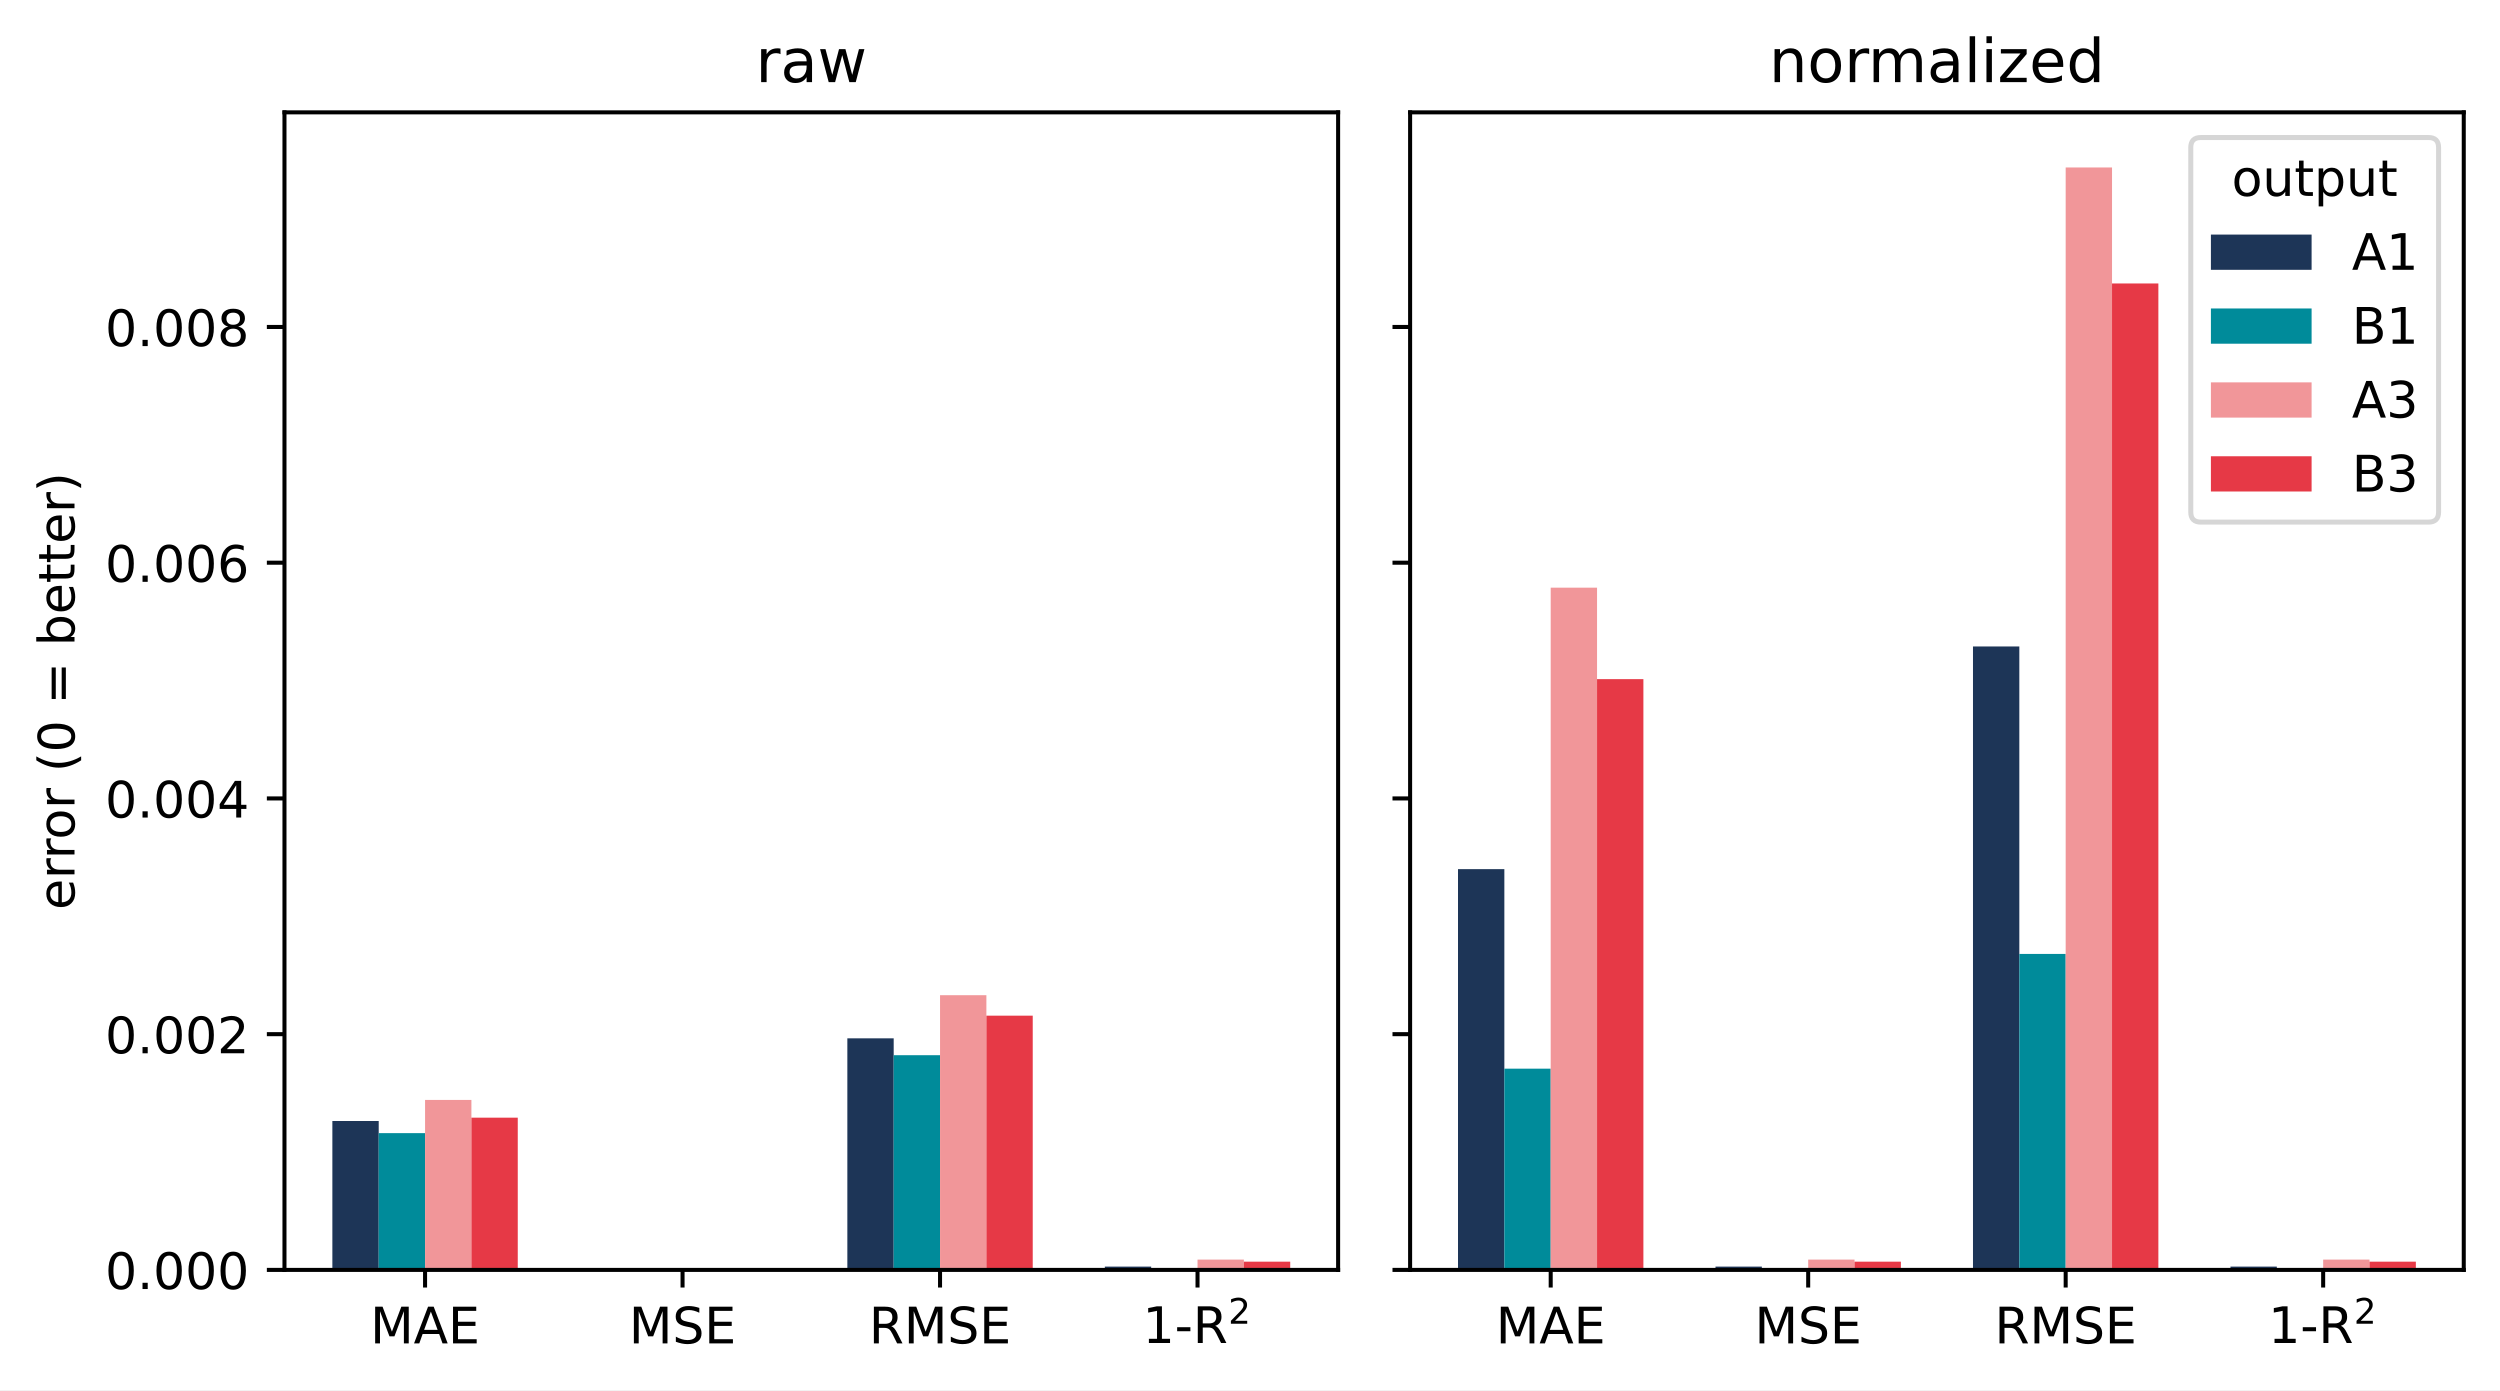
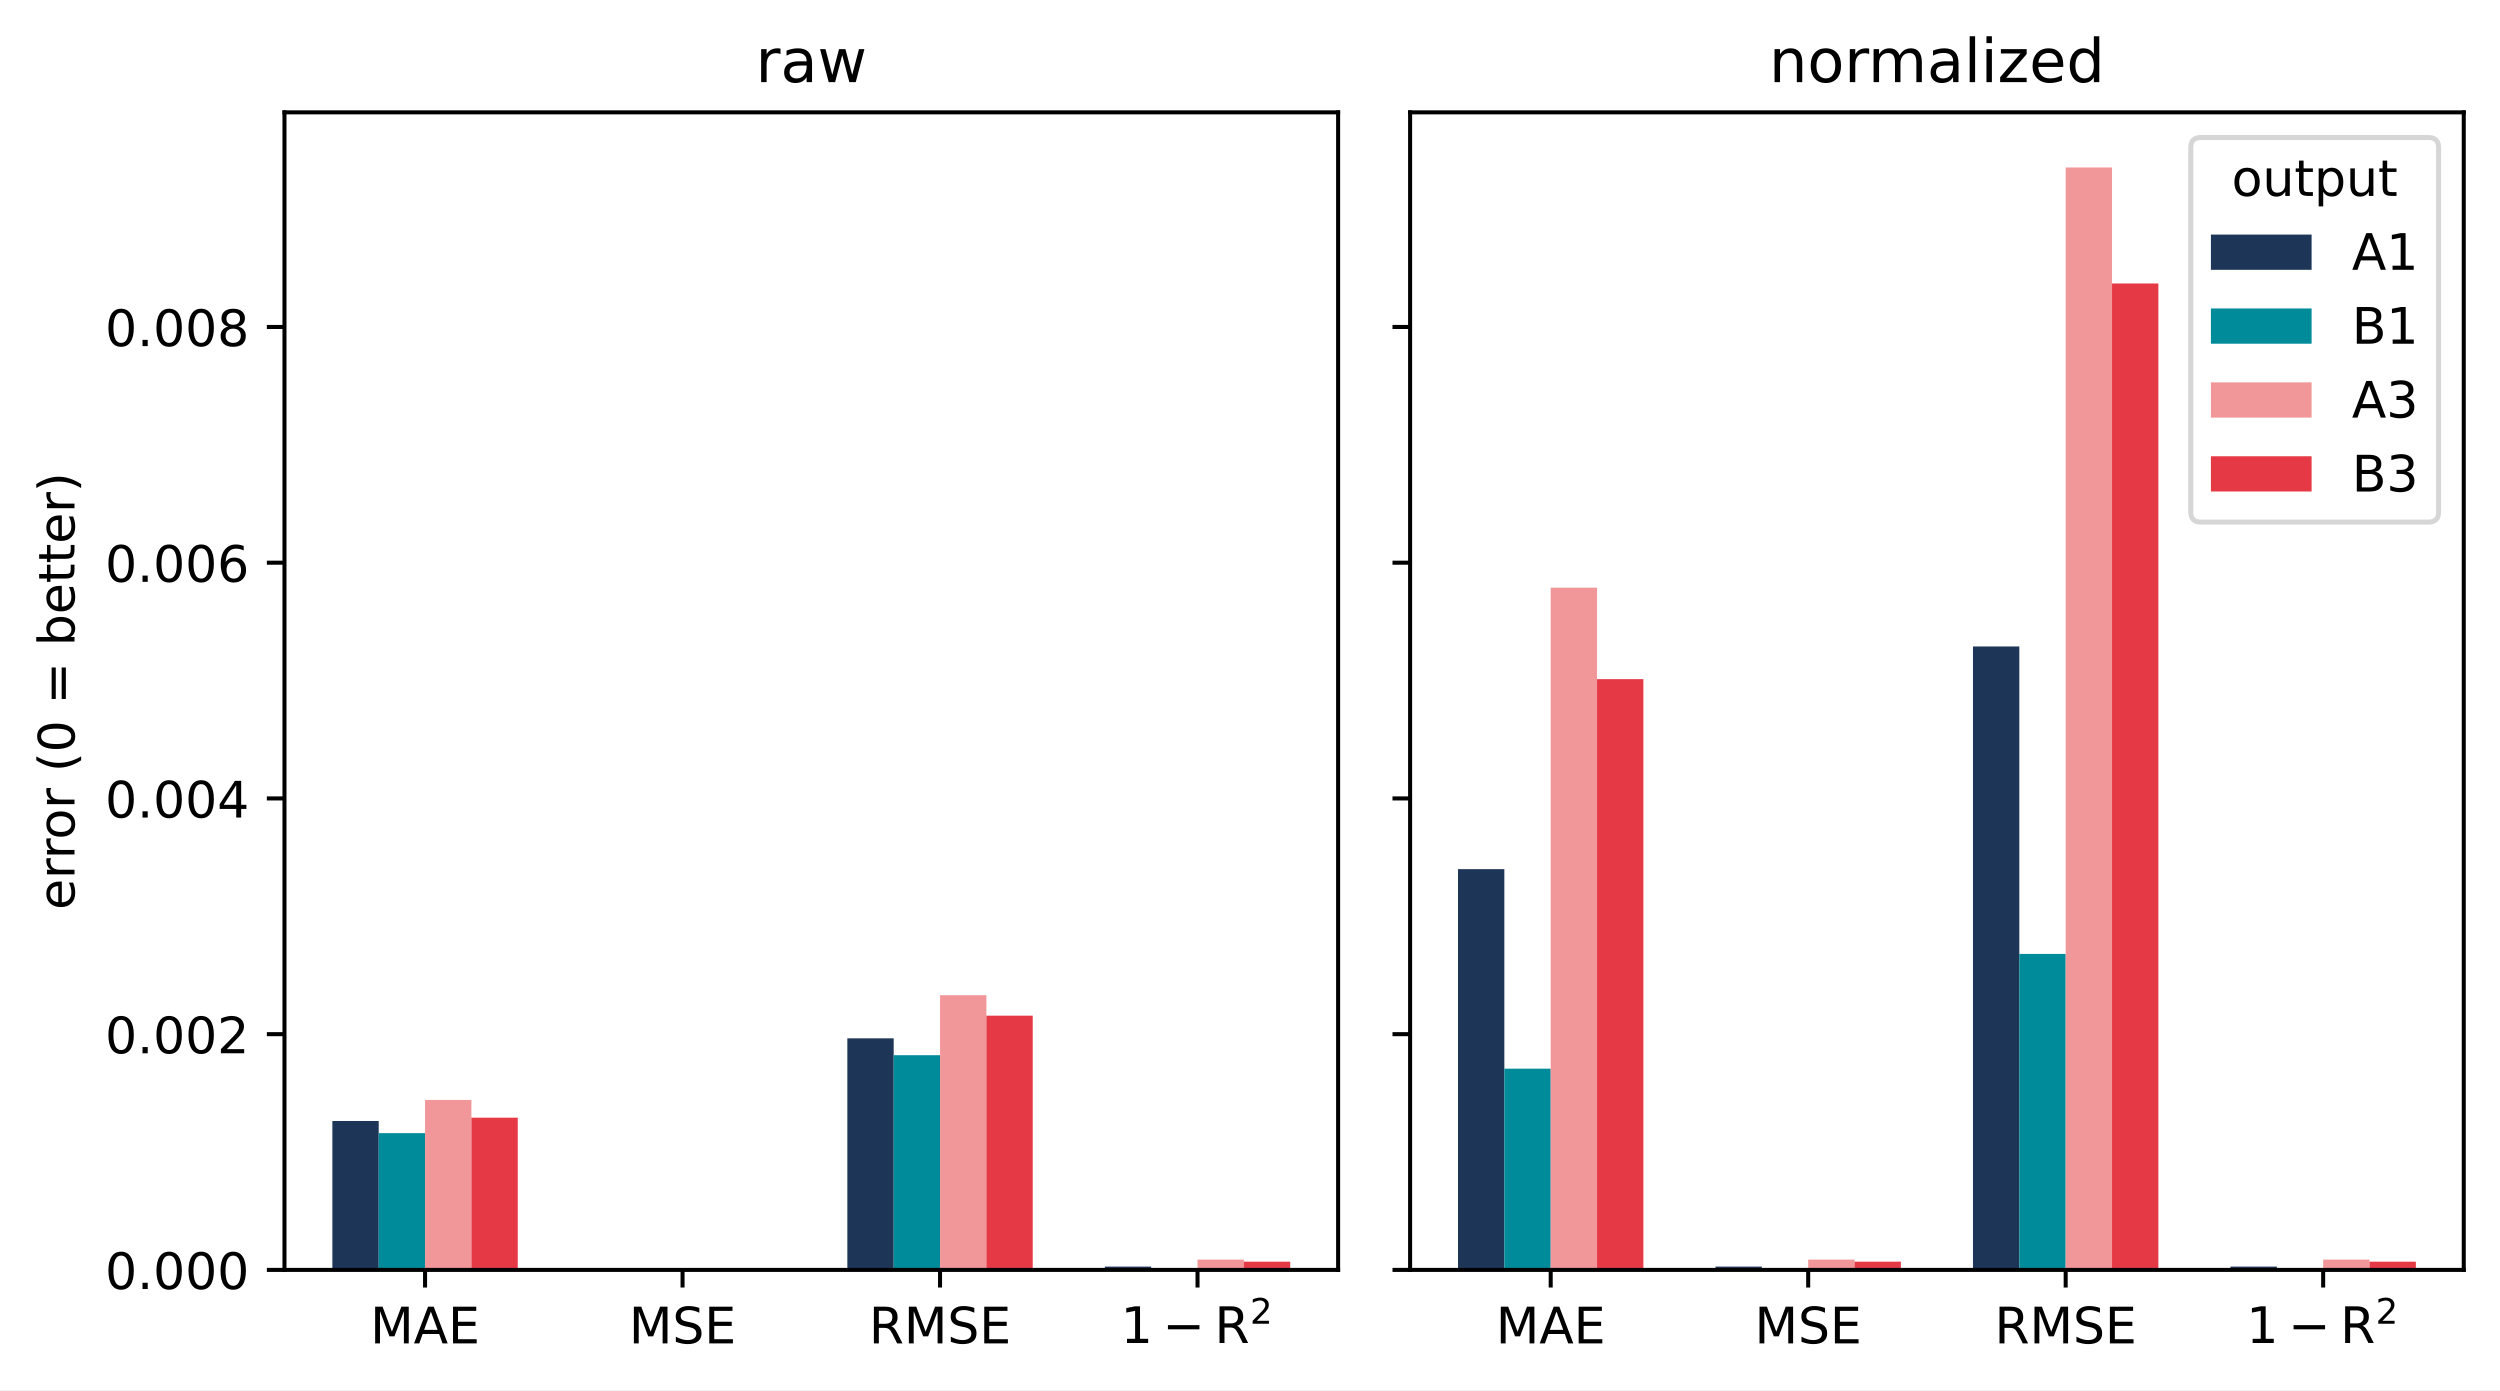
<svg xmlns="http://www.w3.org/2000/svg" xmlns:xlink="http://www.w3.org/1999/xlink" width="496.586pt" height="276.124pt" viewBox="0 0 496.586 276.124" version="1.1">
  <defs>
    <style type="text/css">*{stroke-linejoin: round; stroke-linecap: butt}</style>
  </defs>
  <g id="figure_1">
    <g id="patch_1">
      <path d="M 0 276.124  L 496.586 276.124  L 496.586 0  L 0 0  z " style="fill: #ffffff" />
    </g>
    <g id="axes_1">
      <g id="patch_2">
        <path d="M 56.506 252.246  L 265.796 252.246  L 265.796 22.318  L 56.506 22.318  z " style="fill: #ffffff" />
      </g>
      <g id="patch_3">
-         <path d="M 66.019 252.246  L 75.226 252.246  L 75.226 222.672  L 66.019 222.672  z " clip-path="url(#p9d551da8a1)" style="fill: #1d3557" />
+         <path d="M 66.019 252.246  L 75.226 252.246  L 75.226 222.672  L 66.019 222.672  z " clip-path="url(#p5a0337d5d6)" style="fill: #1d3557" />
      </g>
      <g id="patch_4">
-         <path d="M 117.166 252.246  L 126.372 252.246  L 126.372 252.156  L 117.166 252.156  z " clip-path="url(#p9d551da8a1)" style="fill: #1d3557" />
+         <path d="M 117.166 252.246  L 126.372 252.246  L 126.372 252.156  L 117.166 252.156  z " clip-path="url(#p5a0337d5d6)" style="fill: #1d3557" />
      </g>
      <g id="patch_5">
-         <path d="M 168.312 252.246  L 177.518 252.246  L 177.518 206.244  L 168.312 206.244  z " clip-path="url(#p9d551da8a1)" style="fill: #1d3557" />
+         <path d="M 168.312 252.246  L 177.518 252.246  L 177.518 206.244  L 168.312 206.244  z " clip-path="url(#p5a0337d5d6)" style="fill: #1d3557" />
      </g>
      <g id="patch_6">
-         <path d="M 219.458 252.246  L 228.664 252.246  L 228.664 251.591  L 219.458 251.591  z " clip-path="url(#p9d551da8a1)" style="fill: #1d3557" />
+         <path d="M 219.458 252.246  L 228.664 252.246  L 228.664 251.591  L 219.458 251.591  z " clip-path="url(#p5a0337d5d6)" style="fill: #1d3557" />
      </g>
      <g id="patch_7">
-         <path d="M 75.226 252.246  L 84.432 252.246  L 84.432 225.082  L 75.226 225.082  z " clip-path="url(#p9d551da8a1)" style="fill: #008b9a" />
+         <path d="M 75.226 252.246  L 84.432 252.246  L 84.432 225.082  L 75.226 225.082  z " clip-path="url(#p5a0337d5d6)" style="fill: #008b9a" />
      </g>
      <g id="patch_8">
-         <path d="M 126.372 252.246  L 135.578 252.246  L 135.578 252.168  L 126.372 252.168  z " clip-path="url(#p9d551da8a1)" style="fill: #008b9a" />
+         <path d="M 126.372 252.246  L 135.578 252.246  L 135.578 252.168  L 126.372 252.168  z " clip-path="url(#p5a0337d5d6)" style="fill: #008b9a" />
      </g>
      <g id="patch_9">
-         <path d="M 177.518 252.246  L 186.724 252.246  L 186.724 209.593  L 177.518 209.593  z " clip-path="url(#p9d551da8a1)" style="fill: #008b9a" />
+         <path d="M 177.518 252.246  L 186.724 252.246  L 186.724 209.593  L 177.518 209.593  z " clip-path="url(#p5a0337d5d6)" style="fill: #008b9a" />
      </g>
      <g id="patch_10">
-         <path d="M 228.664 252.246  L 237.87 252.246  L 237.87 252.078  L 228.664 252.078  z " clip-path="url(#p9d551da8a1)" style="fill: #008b9a" />
+         <path d="M 228.664 252.246  L 237.87 252.246  L 237.87 252.078  L 228.664 252.078  z " clip-path="url(#p5a0337d5d6)" style="fill: #008b9a" />
      </g>
      <g id="patch_11">
-         <path d="M 84.432 252.246  L 93.638 252.246  L 93.638 218.48  L 84.432 218.48  z " clip-path="url(#p9d551da8a1)" style="fill: #f19699" />
+         <path d="M 84.432 252.246  L 93.638 252.246  L 93.638 218.48  L 84.432 218.48  z " clip-path="url(#p5a0337d5d6)" style="fill: #f19699" />
      </g>
      <g id="patch_12">
-         <path d="M 135.578 252.246  L 144.784 252.246  L 144.784 252.119  L 135.578 252.119  z " clip-path="url(#p9d551da8a1)" style="fill: #f19699" />
+         <path d="M 135.578 252.246  L 144.784 252.246  L 144.784 252.119  L 135.578 252.119  z " clip-path="url(#p5a0337d5d6)" style="fill: #f19699" />
      </g>
      <g id="patch_13">
-         <path d="M 186.724 252.246  L 195.931 252.246  L 195.931 197.685  L 186.724 197.685  z " clip-path="url(#p9d551da8a1)" style="fill: #f19699" />
+         <path d="M 186.724 252.246  L 195.931 252.246  L 195.931 197.685  L 186.724 197.685  z " clip-path="url(#p5a0337d5d6)" style="fill: #f19699" />
      </g>
      <g id="patch_14">
-         <path d="M 237.87 252.246  L 247.077 252.246  L 247.077 250.198  L 237.87 250.198  z " clip-path="url(#p9d551da8a1)" style="fill: #f19699" />
+         <path d="M 237.87 252.246  L 247.077 252.246  L 247.077 250.198  L 237.87 250.198  z " clip-path="url(#p5a0337d5d6)" style="fill: #f19699" />
      </g>
      <g id="patch_15">
-         <path d="M 93.638 252.246  L 102.845 252.246  L 102.845 222.002  L 93.638 222.002  z " clip-path="url(#p9d551da8a1)" style="fill: #e63946" />
+         <path d="M 93.638 252.246  L 102.845 252.246  L 102.845 222.002  L 93.638 222.002  z " clip-path="url(#p5a0337d5d6)" style="fill: #e63946" />
      </g>
      <g id="patch_16">
-         <path d="M 144.784 252.246  L 153.991 252.246  L 153.991 252.137  L 144.784 252.137  z " clip-path="url(#p9d551da8a1)" style="fill: #e63946" />
+         <path d="M 144.784 252.246  L 153.991 252.246  L 153.991 252.137  L 144.784 252.137  z " clip-path="url(#p5a0337d5d6)" style="fill: #e63946" />
      </g>
      <g id="patch_17">
-         <path d="M 195.931 252.246  L 205.137 252.246  L 205.137 201.747  L 195.931 201.747  z " clip-path="url(#p9d551da8a1)" style="fill: #e63946" />
+         <path d="M 195.931 252.246  L 205.137 252.246  L 205.137 201.747  L 195.931 201.747  z " clip-path="url(#p5a0337d5d6)" style="fill: #e63946" />
      </g>
      <g id="patch_18">
-         <path d="M 247.077 252.246  L 256.283 252.246  L 256.283 250.606  L 247.077 250.606  z " clip-path="url(#p9d551da8a1)" style="fill: #e63946" />
+         <path d="M 247.077 252.246  L 256.283 252.246  L 256.283 250.606  L 247.077 250.606  z " clip-path="url(#p5a0337d5d6)" style="fill: #e63946" />
      </g>
      <g id="matplotlib.axis_1">
        <g id="xtick_1">
          <g id="line2d_1">
            <defs>
-               <path id="m780a6a64bb" d="M 0 0  L 0 3.5  " style="stroke: #000000; stroke-width: 0.8" />
+               <path id="maf3e94ece8" d="M 0 0  L 0 3.5  " style="stroke: #000000; stroke-width: 0.8" />
            </defs>
            <g>
-               <use xlink:href="#m780a6a64bb" x="84.432" y="252.246" style="stroke: #000000; stroke-width: 0.8" />
+               <use xlink:href="#maf3e94ece8" x="84.432" y="252.246" style="stroke: #000000; stroke-width: 0.8" />
            </g>
          </g>
          <g id="text_1">
            <g transform="translate(73.53829 266.8446) scale(0.1 -0.1)">
              <defs>
                <path id="DejaVuSans-4d" d="M 628 4666  L 1569 4666  L 2759 1491  L 3956 4666  L 4897 4666  L 4897 0  L 4281 0  L 4281 4097  L 3078 897  L 2444 897  L 1241 4097  L 1241 0  L 628 0  L 628 4666  z " transform="scale(0.015625)" />
                <path id="DejaVuSans-41" d="M 2188 4044  L 1331 1722  L 3047 1722  L 2188 4044  z M 1831 4666  L 2547 4666  L 4325 0  L 3669 0  L 3244 1197  L 1141 1197  L 716 0  L 50 0  L 1831 4666  z " transform="scale(0.015625)" />
                <path id="DejaVuSans-45" d="M 628 4666  L 3578 4666  L 3578 4134  L 1259 4134  L 1259 2753  L 3481 2753  L 3481 2222  L 1259 2222  L 1259 531  L 3634 531  L 3634 0  L 628 0  L 628 4666  z " transform="scale(0.015625)" />
              </defs>
              <use xlink:href="#DejaVuSans-4d" />
              <use xlink:href="#DejaVuSans-41" transform="translate(86.2793 0)" />
              <use xlink:href="#DejaVuSans-45" transform="translate(154.6875 0)" />
            </g>
          </g>
        </g>
        <g id="xtick_2">
          <g id="line2d_2">
            <g>
-               <use xlink:href="#m780a6a64bb" x="135.578" y="252.246" style="stroke: #000000; stroke-width: 0.8" />
+               <use xlink:href="#maf3e94ece8" x="135.578" y="252.246" style="stroke: #000000; stroke-width: 0.8" />
            </g>
          </g>
          <g id="text_2">
            <g transform="translate(124.9305 266.8446) scale(0.1 -0.1)">
              <defs>
                <path id="DejaVuSans-53" d="M 3425 4513  L 3425 3897  Q 3066 4069 2747 4153  Q 2428 4238 2131 4238  Q 1616 4238 1336 4038  Q 1056 3838 1056 3469  Q 1056 3159 1242 3001  Q 1428 2844 1947 2747  L 2328 2669  Q 3034 2534 3370 2195  Q 3706 1856 3706 1288  Q 3706 609 3251 259  Q 2797 -91 1919 -91  Q 1588 -91 1214 -16  Q 841 59 441 206  L 441 856  Q 825 641 1194 531  Q 1563 422 1919 422  Q 2459 422 2753 634  Q 3047 847 3047 1241  Q 3047 1584 2836 1778  Q 2625 1972 2144 2069  L 1759 2144  Q 1053 2284 737 2584  Q 422 2884 422 3419  Q 422 4038 858 4394  Q 1294 4750 2059 4750  Q 2388 4750 2728 4690  Q 3069 4631 3425 4513  z " transform="scale(0.015625)" />
              </defs>
              <use xlink:href="#DejaVuSans-4d" />
              <use xlink:href="#DejaVuSans-53" transform="translate(86.2793 0)" />
              <use xlink:href="#DejaVuSans-45" transform="translate(149.7559 0)" />
            </g>
          </g>
        </g>
        <g id="xtick_3">
          <g id="line2d_3">
            <g>
-               <use xlink:href="#m780a6a64bb" x="186.724" y="252.246" style="stroke: #000000; stroke-width: 0.8" />
+               <use xlink:href="#maf3e94ece8" x="186.724" y="252.246" style="stroke: #000000; stroke-width: 0.8" />
            </g>
          </g>
          <g id="text_3">
            <g transform="translate(172.6024 266.8446) scale(0.1 -0.1)">
              <defs>
                <path id="DejaVuSans-52" d="M 2841 2188  Q 3044 2119 3236 1894  Q 3428 1669 3622 1275  L 4263 0  L 3584 0  L 2988 1197  Q 2756 1666 2539 1819  Q 2322 1972 1947 1972  L 1259 1972  L 1259 0  L 628 0  L 628 4666  L 2053 4666  Q 2853 4666 3247 4331  Q 3641 3997 3641 3322  Q 3641 2881 3436 2590  Q 3231 2300 2841 2188  z M 1259 4147  L 1259 2491  L 2053 2491  Q 2509 2491 2742 2702  Q 2975 2913 2975 3322  Q 2975 3731 2742 3939  Q 2509 4147 2053 4147  L 1259 4147  z " transform="scale(0.015625)" />
              </defs>
              <use xlink:href="#DejaVuSans-52" />
              <use xlink:href="#DejaVuSans-4d" transform="translate(69.48242 0)" />
              <use xlink:href="#DejaVuSans-53" transform="translate(155.7617 0)" />
              <use xlink:href="#DejaVuSans-45" transform="translate(219.2383 0)" />
            </g>
          </g>
        </g>
        <g id="xtick_4">
          <g id="line2d_4">
            <g>
-               <use xlink:href="#m780a6a64bb" x="237.87" y="252.246" style="stroke: #000000; stroke-width: 0.8" />
+               <use xlink:href="#maf3e94ece8" x="237.87" y="252.246" style="stroke: #000000; stroke-width: 0.8" />
            </g>
          </g>
          <g id="text_4">
-             <g transform="translate(226.9705 266.8446) scale(0.1 -0.1)">
+             <g transform="translate(222.6205 266.8446) scale(0.1 -0.1)">
              <defs>
                <path id="DejaVuSans-31" d="M 794 531  L 1825 531  L 1825 4091  L 703 3866  L 703 4441  L 1819 4666  L 2450 4666  L 2450 531  L 3481 531  L 3481 0  L 794 0  L 794 531  z " transform="scale(0.015625)" />
-                 <path id="DejaVuSans-2d" d="M 313 2009  L 1997 2009  L 1997 1497  L 313 1497  L 313 2009  z " transform="scale(0.015625)" />
+                 <path id="DejaVuSans-2212" d="M 678 2272  L 4684 2272  L 4684 1741  L 678 1741  L 678 2272  z " transform="scale(0.015625)" />
                <path id="DejaVuSans-32" d="M 1228 531  L 3431 531  L 3431 0  L 469 0  L 469 531  Q 828 903 1448 1529  Q 2069 2156 2228 2338  Q 2531 2678 2651 2914  Q 2772 3150 2772 3378  Q 2772 3750 2511 3984  Q 2250 4219 1831 4219  Q 1534 4219 1204 4116  Q 875 4013 500 3803  L 500 4441  Q 881 4594 1212 4672  Q 1544 4750 1819 4750  Q 2544 4750 2975 4387  Q 3406 4025 3406 3419  Q 3406 3131 3298 2873  Q 3191 2616 2906 2266  Q 2828 2175 2409 1742  Q 1991 1309 1228 531  z " transform="scale(0.015625)" />
              </defs>
              <use xlink:href="#DejaVuSans-31" transform="translate(0 0.765625)" />
-               <use xlink:href="#DejaVuSans-2d" transform="translate(63.62305 0.765625)" />
-               <use xlink:href="#DejaVuSans-52" transform="translate(99.70703 0.765625)" />
-               <use xlink:href="#DejaVuSans-32" transform="translate(170.1465 39.04688) scale(0.7)" />
+               <use xlink:href="#DejaVuSans-2212" transform="translate(83.10547 0.765625)" />
+               <use xlink:href="#DejaVuSans-52" transform="translate(186.377 0.765625)" />
+               <use xlink:href="#DejaVuSans-32" transform="translate(256.8164 39.04688) scale(0.7)" />
            </g>
          </g>
        </g>
      </g>
      <g id="matplotlib.axis_2">
        <g id="ytick_1">
          <g id="line2d_5">
            <defs>
-               <path id="m76476df594" d="M 0 0  L -3.5 0  " style="stroke: #000000; stroke-width: 0.8" />
+               <path id="mb433911100" d="M 0 0  L -3.5 0  " style="stroke: #000000; stroke-width: 0.8" />
            </defs>
            <g>
-               <use xlink:href="#m76476df594" x="56.506" y="252.246" style="stroke: #000000; stroke-width: 0.8" />
+               <use xlink:href="#mb433911100" x="56.506" y="252.246" style="stroke: #000000; stroke-width: 0.8" />
            </g>
          </g>
          <g id="text_5">
            <g transform="translate(20.87813 256.0453) scale(0.1 -0.1)">
              <defs>
                <path id="DejaVuSans-30" d="M 2034 4250  Q 1547 4250 1301 3770  Q 1056 3291 1056 2328  Q 1056 1369 1301 889  Q 1547 409 2034 409  Q 2525 409 2770 889  Q 3016 1369 3016 2328  Q 3016 3291 2770 3770  Q 2525 4250 2034 4250  z M 2034 4750  Q 2819 4750 3233 4129  Q 3647 3509 3647 2328  Q 3647 1150 3233 529  Q 2819 -91 2034 -91  Q 1250 -91 836 529  Q 422 1150 422 2328  Q 422 3509 836 4129  Q 1250 4750 2034 4750  z " transform="scale(0.015625)" />
                <path id="DejaVuSans-2e" d="M 684 794  L 1344 794  L 1344 0  L 684 0  L 684 794  z " transform="scale(0.015625)" />
              </defs>
              <use xlink:href="#DejaVuSans-30" />
              <use xlink:href="#DejaVuSans-2e" transform="translate(63.62305 0)" />
              <use xlink:href="#DejaVuSans-30" transform="translate(95.41016 0)" />
              <use xlink:href="#DejaVuSans-30" transform="translate(159.0332 0)" />
              <use xlink:href="#DejaVuSans-30" transform="translate(222.6562 0)" />
            </g>
          </g>
        </g>
        <g id="ytick_2">
          <g id="line2d_6">
            <g>
-               <use xlink:href="#m76476df594" x="56.506" y="205.422" style="stroke: #000000; stroke-width: 0.8" />
+               <use xlink:href="#mb433911100" x="56.506" y="205.422" style="stroke: #000000; stroke-width: 0.8" />
            </g>
          </g>
          <g id="text_6">
            <g transform="translate(20.87813 209.2208) scale(0.1 -0.1)">
              <use xlink:href="#DejaVuSans-30" />
              <use xlink:href="#DejaVuSans-2e" transform="translate(63.62305 0)" />
              <use xlink:href="#DejaVuSans-30" transform="translate(95.41016 0)" />
              <use xlink:href="#DejaVuSans-30" transform="translate(159.0332 0)" />
              <use xlink:href="#DejaVuSans-32" transform="translate(222.6562 0)" />
            </g>
          </g>
        </g>
        <g id="ytick_3">
          <g id="line2d_7">
            <g>
-               <use xlink:href="#m76476df594" x="56.506" y="158.597" style="stroke: #000000; stroke-width: 0.8" />
+               <use xlink:href="#mb433911100" x="56.506" y="158.597" style="stroke: #000000; stroke-width: 0.8" />
            </g>
          </g>
          <g id="text_7">
            <g transform="translate(20.87813 162.3963) scale(0.1 -0.1)">
              <defs>
                <path id="DejaVuSans-34" d="M 2419 4116  L 825 1625  L 2419 1625  L 2419 4116  z M 2253 4666  L 3047 4666  L 3047 1625  L 3713 1625  L 3713 1100  L 3047 1100  L 3047 0  L 2419 0  L 2419 1100  L 313 1100  L 313 1709  L 2253 4666  z " transform="scale(0.015625)" />
              </defs>
              <use xlink:href="#DejaVuSans-30" />
              <use xlink:href="#DejaVuSans-2e" transform="translate(63.62305 0)" />
              <use xlink:href="#DejaVuSans-30" transform="translate(95.41016 0)" />
              <use xlink:href="#DejaVuSans-30" transform="translate(159.0332 0)" />
              <use xlink:href="#DejaVuSans-34" transform="translate(222.6562 0)" />
            </g>
          </g>
        </g>
        <g id="ytick_4">
          <g id="line2d_8">
            <g>
-               <use xlink:href="#m76476df594" x="56.506" y="111.773" style="stroke: #000000; stroke-width: 0.8" />
+               <use xlink:href="#mb433911100" x="56.506" y="111.773" style="stroke: #000000; stroke-width: 0.8" />
            </g>
          </g>
          <g id="text_8">
            <g transform="translate(20.87813 115.5718) scale(0.1 -0.1)">
              <defs>
                <path id="DejaVuSans-36" d="M 2113 2584  Q 1688 2584 1439 2293  Q 1191 2003 1191 1497  Q 1191 994 1439 701  Q 1688 409 2113 409  Q 2538 409 2786 701  Q 3034 994 3034 1497  Q 3034 2003 2786 2293  Q 2538 2584 2113 2584  z M 3366 4563  L 3366 3988  Q 3128 4100 2886 4159  Q 2644 4219 2406 4219  Q 1781 4219 1451 3797  Q 1122 3375 1075 2522  Q 1259 2794 1537 2939  Q 1816 3084 2150 3084  Q 2853 3084 3261 2657  Q 3669 2231 3669 1497  Q 3669 778 3244 343  Q 2819 -91 2113 -91  Q 1303 -91 875 529  Q 447 1150 447 2328  Q 447 3434 972 4092  Q 1497 4750 2381 4750  Q 2619 4750 2861 4703  Q 3103 4656 3366 4563  z " transform="scale(0.015625)" />
              </defs>
              <use xlink:href="#DejaVuSans-30" />
              <use xlink:href="#DejaVuSans-2e" transform="translate(63.62305 0)" />
              <use xlink:href="#DejaVuSans-30" transform="translate(95.41016 0)" />
              <use xlink:href="#DejaVuSans-30" transform="translate(159.0332 0)" />
              <use xlink:href="#DejaVuSans-36" transform="translate(222.6562 0)" />
            </g>
          </g>
        </g>
        <g id="ytick_5">
          <g id="line2d_9">
            <g>
-               <use xlink:href="#m76476df594" x="56.506" y="64.948" style="stroke: #000000; stroke-width: 0.8" />
+               <use xlink:href="#mb433911100" x="56.506" y="64.948" style="stroke: #000000; stroke-width: 0.8" />
            </g>
          </g>
          <g id="text_9">
            <g transform="translate(20.87813 68.74723) scale(0.1 -0.1)">
              <defs>
                <path id="DejaVuSans-38" d="M 2034 2216  Q 1584 2216 1326 1975  Q 1069 1734 1069 1313  Q 1069 891 1326 650  Q 1584 409 2034 409  Q 2484 409 2743 651  Q 3003 894 3003 1313  Q 3003 1734 2745 1975  Q 2488 2216 2034 2216  z M 1403 2484  Q 997 2584 770 2862  Q 544 3141 544 3541  Q 544 4100 942 4425  Q 1341 4750 2034 4750  Q 2731 4750 3128 4425  Q 3525 4100 3525 3541  Q 3525 3141 3298 2862  Q 3072 2584 2669 2484  Q 3125 2378 3379 2068  Q 3634 1759 3634 1313  Q 3634 634 3220 271  Q 2806 -91 2034 -91  Q 1263 -91 848 271  Q 434 634 434 1313  Q 434 1759 690 2068  Q 947 2378 1403 2484  z M 1172 3481  Q 1172 3119 1398 2916  Q 1625 2713 2034 2713  Q 2441 2713 2670 2916  Q 2900 3119 2900 3481  Q 2900 3844 2670 4047  Q 2441 4250 2034 4250  Q 1625 4250 1398 4047  Q 1172 3844 1172 3481  z " transform="scale(0.015625)" />
              </defs>
              <use xlink:href="#DejaVuSans-30" />
              <use xlink:href="#DejaVuSans-2e" transform="translate(63.62305 0)" />
              <use xlink:href="#DejaVuSans-30" transform="translate(95.41016 0)" />
              <use xlink:href="#DejaVuSans-30" transform="translate(159.0332 0)" />
              <use xlink:href="#DejaVuSans-38" transform="translate(222.6562 0)" />
            </g>
          </g>
        </g>
        <g id="text_10">
          <g transform="translate(14.79844 180.7274) rotate(-90) scale(0.1 -0.1)">
            <defs>
              <path id="DejaVuSans-65" d="M 3597 1894  L 3597 1613  L 953 1613  Q 991 1019 1311 708  Q 1631 397 2203 397  Q 2534 397 2845 478  Q 3156 559 3463 722  L 3463 178  Q 3153 47 2828 -22  Q 2503 -91 2169 -91  Q 1331 -91 842 396  Q 353 884 353 1716  Q 353 2575 817 3079  Q 1281 3584 2069 3584  Q 2775 3584 3186 3129  Q 3597 2675 3597 1894  z M 3022 2063  Q 3016 2534 2758 2815  Q 2500 3097 2075 3097  Q 1594 3097 1305 2825  Q 1016 2553 972 2059  L 3022 2063  z " transform="scale(0.015625)" />
              <path id="DejaVuSans-72" d="M 2631 2963  Q 2534 3019 2420 3045  Q 2306 3072 2169 3072  Q 1681 3072 1420 2755  Q 1159 2438 1159 1844  L 1159 0  L 581 0  L 581 3500  L 1159 3500  L 1159 2956  Q 1341 3275 1631 3429  Q 1922 3584 2338 3584  Q 2397 3584 2469 3576  Q 2541 3569 2628 3553  L 2631 2963  z " transform="scale(0.015625)" />
              <path id="DejaVuSans-6f" d="M 1959 3097  Q 1497 3097 1228 2736  Q 959 2375 959 1747  Q 959 1119 1226 758  Q 1494 397 1959 397  Q 2419 397 2687 759  Q 2956 1122 2956 1747  Q 2956 2369 2687 2733  Q 2419 3097 1959 3097  z M 1959 3584  Q 2709 3584 3137 3096  Q 3566 2609 3566 1747  Q 3566 888 3137 398  Q 2709 -91 1959 -91  Q 1206 -91 779 398  Q 353 888 353 1747  Q 353 2609 779 3096  Q 1206 3584 1959 3584  z " transform="scale(0.015625)" />
              <path id="DejaVuSans-20" transform="scale(0.015625)" />
              <path id="DejaVuSans-28" d="M 1984 4856  Q 1566 4138 1362 3434  Q 1159 2731 1159 2009  Q 1159 1288 1364 580  Q 1569 -128 1984 -844  L 1484 -844  Q 1016 -109 783 600  Q 550 1309 550 2009  Q 550 2706 781 3412  Q 1013 4119 1484 4856  L 1984 4856  z " transform="scale(0.015625)" />
              <path id="DejaVuSans-3d" d="M 678 2906  L 4684 2906  L 4684 2381  L 678 2381  L 678 2906  z M 678 1631  L 4684 1631  L 4684 1100  L 678 1100  L 678 1631  z " transform="scale(0.015625)" />
              <path id="DejaVuSans-62" d="M 3116 1747  Q 3116 2381 2855 2742  Q 2594 3103 2138 3103  Q 1681 3103 1420 2742  Q 1159 2381 1159 1747  Q 1159 1113 1420 752  Q 1681 391 2138 391  Q 2594 391 2855 752  Q 3116 1113 3116 1747  z M 1159 2969  Q 1341 3281 1617 3432  Q 1894 3584 2278 3584  Q 2916 3584 3314 3078  Q 3713 2572 3713 1747  Q 3713 922 3314 415  Q 2916 -91 2278 -91  Q 1894 -91 1617 61  Q 1341 213 1159 525  L 1159 0  L 581 0  L 581 4863  L 1159 4863  L 1159 2969  z " transform="scale(0.015625)" />
              <path id="DejaVuSans-74" d="M 1172 4494  L 1172 3500  L 2356 3500  L 2356 3053  L 1172 3053  L 1172 1153  Q 1172 725 1289 603  Q 1406 481 1766 481  L 2356 481  L 2356 0  L 1766 0  Q 1100 0 847 248  Q 594 497 594 1153  L 594 3053  L 172 3053  L 172 3500  L 594 3500  L 594 4494  L 1172 4494  z " transform="scale(0.015625)" />
              <path id="DejaVuSans-29" d="M 513 4856  L 1013 4856  Q 1481 4119 1714 3412  Q 1947 2706 1947 2009  Q 1947 1309 1714 600  Q 1481 -109 1013 -844  L 513 -844  Q 928 -128 1133 580  Q 1338 1288 1338 2009  Q 1338 2731 1133 3434  Q 928 4138 513 4856  z " transform="scale(0.015625)" />
            </defs>
            <use xlink:href="#DejaVuSans-65" />
            <use xlink:href="#DejaVuSans-72" transform="translate(61.52344 0)" />
            <use xlink:href="#DejaVuSans-72" transform="translate(100.8867 0)" />
            <use xlink:href="#DejaVuSans-6f" transform="translate(139.75 0)" />
            <use xlink:href="#DejaVuSans-72" transform="translate(200.9316 0)" />
            <use xlink:href="#DejaVuSans-20" transform="translate(242.0449 0)" />
            <use xlink:href="#DejaVuSans-28" transform="translate(273.832 0)" />
            <use xlink:href="#DejaVuSans-30" transform="translate(312.8457 0)" />
            <use xlink:href="#DejaVuSans-20" transform="translate(376.4688 0)" />
            <use xlink:href="#DejaVuSans-3d" transform="translate(408.2559 0)" />
            <use xlink:href="#DejaVuSans-20" transform="translate(492.0449 0)" />
            <use xlink:href="#DejaVuSans-62" transform="translate(523.832 0)" />
            <use xlink:href="#DejaVuSans-65" transform="translate(587.3086 0)" />
            <use xlink:href="#DejaVuSans-74" transform="translate(648.832 0)" />
            <use xlink:href="#DejaVuSans-74" transform="translate(688.041 0)" />
            <use xlink:href="#DejaVuSans-65" transform="translate(727.25 0)" />
            <use xlink:href="#DejaVuSans-72" transform="translate(788.7734 0)" />
            <use xlink:href="#DejaVuSans-29" transform="translate(829.8867 0)" />
          </g>
        </g>
      </g>
      <g id="patch_19">
        <path d="M 56.506 252.246  L 56.506 22.318  " style="fill: none; stroke: #000000; stroke-width: 0.8; stroke-linejoin: miter; stroke-linecap: square" />
      </g>
      <g id="patch_20">
        <path d="M 265.796 252.246  L 265.796 22.318  " style="fill: none; stroke: #000000; stroke-width: 0.8; stroke-linejoin: miter; stroke-linecap: square" />
      </g>
      <g id="patch_21">
        <path d="M 56.506 252.246  L 265.796 252.246  " style="fill: none; stroke: #000000; stroke-width: 0.8; stroke-linejoin: miter; stroke-linecap: square" />
      </g>
      <g id="patch_22">
        <path d="M 56.506 22.318  L 265.796 22.318  " style="fill: none; stroke: #000000; stroke-width: 0.8; stroke-linejoin: miter; stroke-linecap: square" />
      </g>
      <g id="text_11">
        <g transform="translate(150.1009 16.31812) scale(0.12 -0.12)">
          <defs>
            <path id="DejaVuSans-61" d="M 2194 1759  Q 1497 1759 1228 1600  Q 959 1441 959 1056  Q 959 750 1161 570  Q 1363 391 1709 391  Q 2188 391 2477 730  Q 2766 1069 2766 1631  L 2766 1759  L 2194 1759  z M 3341 1997  L 3341 0  L 2766 0  L 2766 531  Q 2569 213 2275 61  Q 1981 -91 1556 -91  Q 1019 -91 701 211  Q 384 513 384 1019  Q 384 1609 779 1909  Q 1175 2209 1959 2209  L 2766 2209  L 2766 2266  Q 2766 2663 2505 2880  Q 2244 3097 1772 3097  Q 1472 3097 1187 3025  Q 903 2953 641 2809  L 641 3341  Q 956 3463 1253 3523  Q 1550 3584 1831 3584  Q 2591 3584 2966 3190  Q 3341 2797 3341 1997  z " transform="scale(0.015625)" />
            <path id="DejaVuSans-77" d="M 269 3500  L 844 3500  L 1563 769  L 2278 3500  L 2956 3500  L 3675 769  L 4391 3500  L 4966 3500  L 4050 0  L 3372 0  L 2619 2869  L 1863 0  L 1184 0  L 269 3500  z " transform="scale(0.015625)" />
          </defs>
          <use xlink:href="#DejaVuSans-72" />
          <use xlink:href="#DejaVuSans-61" transform="translate(41.11328 0)" />
          <use xlink:href="#DejaVuSans-77" transform="translate(102.3926 0)" />
        </g>
      </g>
    </g>
    <g id="axes_2">
      <g id="patch_23">
        <path d="M 280.096 252.246  L 489.386 252.246  L 489.386 22.318  L 280.096 22.318  z " style="fill: #ffffff" />
      </g>
      <g id="patch_24">
-         <path d="M 289.609 252.246  L 298.816 252.246  L 298.816 172.636  L 289.609 172.636  z " clip-path="url(#p32331aa24a)" style="fill: #1d3557" />
+         <path d="M 289.609 252.246  L 298.816 252.246  L 298.816 172.636  L 289.609 172.636  z " clip-path="url(#p7b52723240)" style="fill: #1d3557" />
      </g>
      <g id="patch_25">
-         <path d="M 340.756 252.246  L 349.962 252.246  L 349.962 251.591  L 340.756 251.591  z " clip-path="url(#p32331aa24a)" style="fill: #1d3557" />
+         <path d="M 340.756 252.246  L 349.962 252.246  L 349.962 251.591  L 340.756 251.591  z " clip-path="url(#p7b52723240)" style="fill: #1d3557" />
      </g>
      <g id="patch_26">
-         <path d="M 391.902 252.246  L 401.108 252.246  L 401.108 128.415  L 391.902 128.415  z " clip-path="url(#p32331aa24a)" style="fill: #1d3557" />
+         <path d="M 391.902 252.246  L 401.108 252.246  L 401.108 128.415  L 391.902 128.415  z " clip-path="url(#p7b52723240)" style="fill: #1d3557" />
      </g>
      <g id="patch_27">
-         <path d="M 443.048 252.246  L 452.254 252.246  L 452.254 251.591  L 443.048 251.591  z " clip-path="url(#p32331aa24a)" style="fill: #1d3557" />
+         <path d="M 443.048 252.246  L 452.254 252.246  L 452.254 251.591  L 443.048 251.591  z " clip-path="url(#p7b52723240)" style="fill: #1d3557" />
      </g>
      <g id="patch_28">
-         <path d="M 298.816 252.246  L 308.022 252.246  L 308.022 212.279  L 298.816 212.279  z " clip-path="url(#p32331aa24a)" style="fill: #008b9a" />
+         <path d="M 298.816 252.246  L 308.022 252.246  L 308.022 212.279  L 298.816 212.279  z " clip-path="url(#p7b52723240)" style="fill: #008b9a" />
      </g>
      <g id="patch_29">
-         <path d="M 349.962 252.246  L 359.168 252.246  L 359.168 252.078  L 349.962 252.078  z " clip-path="url(#p32331aa24a)" style="fill: #008b9a" />
+         <path d="M 349.962 252.246  L 359.168 252.246  L 359.168 252.078  L 349.962 252.078  z " clip-path="url(#p7b52723240)" style="fill: #008b9a" />
      </g>
      <g id="patch_30">
-         <path d="M 401.108 252.246  L 410.314 252.246  L 410.314 189.49  L 401.108 189.49  z " clip-path="url(#p32331aa24a)" style="fill: #008b9a" />
+         <path d="M 401.108 252.246  L 410.314 252.246  L 410.314 189.49  L 401.108 189.49  z " clip-path="url(#p7b52723240)" style="fill: #008b9a" />
      </g>
      <g id="patch_31">
-         <path d="M 452.254 252.246  L 461.46 252.246  L 461.46 252.078  L 452.254 252.078  z " clip-path="url(#p32331aa24a)" style="fill: #008b9a" />
+         <path d="M 452.254 252.246  L 461.46 252.246  L 461.46 252.078  L 452.254 252.078  z " clip-path="url(#p7b52723240)" style="fill: #008b9a" />
      </g>
      <g id="patch_32">
-         <path d="M 308.022 252.246  L 317.228 252.246  L 317.228 116.73  L 308.022 116.73  z " clip-path="url(#p32331aa24a)" style="fill: #f19699" />
+         <path d="M 308.022 252.246  L 317.228 252.246  L 317.228 116.73  L 308.022 116.73  z " clip-path="url(#p7b52723240)" style="fill: #f19699" />
      </g>
      <g id="patch_33">
-         <path d="M 359.168 252.246  L 368.374 252.246  L 368.374 250.198  L 359.168 250.198  z " clip-path="url(#p32331aa24a)" style="fill: #f19699" />
+         <path d="M 359.168 252.246  L 368.374 252.246  L 368.374 250.198  L 359.168 250.198  z " clip-path="url(#p7b52723240)" style="fill: #f19699" />
      </g>
      <g id="patch_34">
-         <path d="M 410.314 252.246  L 419.521 252.246  L 419.521 33.267  L 410.314 33.267  z " clip-path="url(#p32331aa24a)" style="fill: #f19699" />
+         <path d="M 410.314 252.246  L 419.521 252.246  L 419.521 33.267  L 410.314 33.267  z " clip-path="url(#p7b52723240)" style="fill: #f19699" />
      </g>
      <g id="patch_35">
-         <path d="M 461.46 252.246  L 470.667 252.246  L 470.667 250.198  L 461.46 250.198  z " clip-path="url(#p32331aa24a)" style="fill: #f19699" />
+         <path d="M 461.46 252.246  L 470.667 252.246  L 470.667 250.198  L 461.46 250.198  z " clip-path="url(#p7b52723240)" style="fill: #f19699" />
      </g>
      <g id="patch_36">
-         <path d="M 317.228 252.246  L 326.435 252.246  L 326.435 134.9  L 317.228 134.9  z " clip-path="url(#p32331aa24a)" style="fill: #e63946" />
+         <path d="M 317.228 252.246  L 326.435 252.246  L 326.435 134.9  L 317.228 134.9  z " clip-path="url(#p7b52723240)" style="fill: #e63946" />
      </g>
      <g id="patch_37">
-         <path d="M 368.374 252.246  L 377.581 252.246  L 377.581 250.606  L 368.374 250.606  z " clip-path="url(#p32331aa24a)" style="fill: #e63946" />
+         <path d="M 368.374 252.246  L 377.581 252.246  L 377.581 250.606  L 368.374 250.606  z " clip-path="url(#p7b52723240)" style="fill: #e63946" />
      </g>
      <g id="patch_38">
-         <path d="M 419.521 252.246  L 428.727 252.246  L 428.727 56.31  L 419.521 56.31  z " clip-path="url(#p32331aa24a)" style="fill: #e63946" />
+         <path d="M 419.521 252.246  L 428.727 252.246  L 428.727 56.31  L 419.521 56.31  z " clip-path="url(#p7b52723240)" style="fill: #e63946" />
      </g>
      <g id="patch_39">
-         <path d="M 470.667 252.246  L 479.873 252.246  L 479.873 250.606  L 470.667 250.606  z " clip-path="url(#p32331aa24a)" style="fill: #e63946" />
+         <path d="M 470.667 252.246  L 479.873 252.246  L 479.873 250.606  L 470.667 250.606  z " clip-path="url(#p7b52723240)" style="fill: #e63946" />
      </g>
      <g id="matplotlib.axis_3">
        <g id="xtick_5">
          <g id="line2d_10">
            <g>
-               <use xlink:href="#m780a6a64bb" x="308.022" y="252.246" style="stroke: #000000; stroke-width: 0.8" />
+               <use xlink:href="#maf3e94ece8" x="308.022" y="252.246" style="stroke: #000000; stroke-width: 0.8" />
            </g>
          </g>
          <g id="text_12">
            <g transform="translate(297.1283 266.8446) scale(0.1 -0.1)">
              <use xlink:href="#DejaVuSans-4d" />
              <use xlink:href="#DejaVuSans-41" transform="translate(86.2793 0)" />
              <use xlink:href="#DejaVuSans-45" transform="translate(154.6875 0)" />
            </g>
          </g>
        </g>
        <g id="xtick_6">
          <g id="line2d_11">
            <g>
-               <use xlink:href="#m780a6a64bb" x="359.168" y="252.246" style="stroke: #000000; stroke-width: 0.8" />
+               <use xlink:href="#maf3e94ece8" x="359.168" y="252.246" style="stroke: #000000; stroke-width: 0.8" />
            </g>
          </g>
          <g id="text_13">
            <g transform="translate(348.5205 266.8446) scale(0.1 -0.1)">
              <use xlink:href="#DejaVuSans-4d" />
              <use xlink:href="#DejaVuSans-53" transform="translate(86.2793 0)" />
              <use xlink:href="#DejaVuSans-45" transform="translate(149.7559 0)" />
            </g>
          </g>
        </g>
        <g id="xtick_7">
          <g id="line2d_12">
            <g>
-               <use xlink:href="#m780a6a64bb" x="410.314" y="252.246" style="stroke: #000000; stroke-width: 0.8" />
+               <use xlink:href="#maf3e94ece8" x="410.314" y="252.246" style="stroke: #000000; stroke-width: 0.8" />
            </g>
          </g>
          <g id="text_14">
            <g transform="translate(396.1924 266.8446) scale(0.1 -0.1)">
              <use xlink:href="#DejaVuSans-52" />
              <use xlink:href="#DejaVuSans-4d" transform="translate(69.48242 0)" />
              <use xlink:href="#DejaVuSans-53" transform="translate(155.7617 0)" />
              <use xlink:href="#DejaVuSans-45" transform="translate(219.2383 0)" />
            </g>
          </g>
        </g>
        <g id="xtick_8">
          <g id="line2d_13">
            <g>
-               <use xlink:href="#m780a6a64bb" x="461.46" y="252.246" style="stroke: #000000; stroke-width: 0.8" />
+               <use xlink:href="#maf3e94ece8" x="461.46" y="252.246" style="stroke: #000000; stroke-width: 0.8" />
            </g>
          </g>
          <g id="text_15">
-             <g transform="translate(450.5605 266.8446) scale(0.1 -0.1)">
+             <g transform="translate(446.2105 266.8446) scale(0.1 -0.1)">
              <use xlink:href="#DejaVuSans-31" transform="translate(0 0.765625)" />
-               <use xlink:href="#DejaVuSans-2d" transform="translate(63.62305 0.765625)" />
-               <use xlink:href="#DejaVuSans-52" transform="translate(99.70703 0.765625)" />
-               <use xlink:href="#DejaVuSans-32" transform="translate(170.1465 39.04688) scale(0.7)" />
+               <use xlink:href="#DejaVuSans-2212" transform="translate(83.10547 0.765625)" />
+               <use xlink:href="#DejaVuSans-52" transform="translate(186.377 0.765625)" />
+               <use xlink:href="#DejaVuSans-32" transform="translate(256.8164 39.04688) scale(0.7)" />
            </g>
          </g>
        </g>
      </g>
      <g id="matplotlib.axis_4">
        <g id="ytick_6">
          <g id="line2d_14">
            <g>
-               <use xlink:href="#m76476df594" x="280.096" y="252.246" style="stroke: #000000; stroke-width: 0.8" />
+               <use xlink:href="#mb433911100" x="280.096" y="252.246" style="stroke: #000000; stroke-width: 0.8" />
            </g>
          </g>
        </g>
        <g id="ytick_7">
          <g id="line2d_15">
            <g>
-               <use xlink:href="#m76476df594" x="280.096" y="205.422" style="stroke: #000000; stroke-width: 0.8" />
+               <use xlink:href="#mb433911100" x="280.096" y="205.422" style="stroke: #000000; stroke-width: 0.8" />
            </g>
          </g>
        </g>
        <g id="ytick_8">
          <g id="line2d_16">
            <g>
-               <use xlink:href="#m76476df594" x="280.096" y="158.597" style="stroke: #000000; stroke-width: 0.8" />
+               <use xlink:href="#mb433911100" x="280.096" y="158.597" style="stroke: #000000; stroke-width: 0.8" />
            </g>
          </g>
        </g>
        <g id="ytick_9">
          <g id="line2d_17">
            <g>
-               <use xlink:href="#m76476df594" x="280.096" y="111.773" style="stroke: #000000; stroke-width: 0.8" />
+               <use xlink:href="#mb433911100" x="280.096" y="111.773" style="stroke: #000000; stroke-width: 0.8" />
            </g>
          </g>
        </g>
        <g id="ytick_10">
          <g id="line2d_18">
            <g>
-               <use xlink:href="#m76476df594" x="280.096" y="64.948" style="stroke: #000000; stroke-width: 0.8" />
+               <use xlink:href="#mb433911100" x="280.096" y="64.948" style="stroke: #000000; stroke-width: 0.8" />
            </g>
          </g>
        </g>
      </g>
      <g id="patch_40">
        <path d="M 280.096 252.246  L 280.096 22.318  " style="fill: none; stroke: #000000; stroke-width: 0.8; stroke-linejoin: miter; stroke-linecap: square" />
      </g>
      <g id="patch_41">
        <path d="M 489.386 252.246  L 489.386 22.318  " style="fill: none; stroke: #000000; stroke-width: 0.8; stroke-linejoin: miter; stroke-linecap: square" />
      </g>
      <g id="patch_42">
        <path d="M 280.096 252.246  L 489.386 252.246  " style="fill: none; stroke: #000000; stroke-width: 0.8; stroke-linejoin: miter; stroke-linecap: square" />
      </g>
      <g id="patch_43">
        <path d="M 280.096 22.318  L 489.386 22.318  " style="fill: none; stroke: #000000; stroke-width: 0.8; stroke-linejoin: miter; stroke-linecap: square" />
      </g>
      <g id="text_16">
        <g transform="translate(351.4009 16.31812) scale(0.12 -0.12)">
          <defs>
            <path id="DejaVuSans-6e" d="M 3513 2113  L 3513 0  L 2938 0  L 2938 2094  Q 2938 2591 2744 2837  Q 2550 3084 2163 3084  Q 1697 3084 1428 2787  Q 1159 2491 1159 1978  L 1159 0  L 581 0  L 581 3500  L 1159 3500  L 1159 2956  Q 1366 3272 1645 3428  Q 1925 3584 2291 3584  Q 2894 3584 3203 3211  Q 3513 2838 3513 2113  z " transform="scale(0.015625)" />
            <path id="DejaVuSans-6d" d="M 3328 2828  Q 3544 3216 3844 3400  Q 4144 3584 4550 3584  Q 5097 3584 5394 3201  Q 5691 2819 5691 2113  L 5691 0  L 5113 0  L 5113 2094  Q 5113 2597 4934 2840  Q 4756 3084 4391 3084  Q 3944 3084 3684 2787  Q 3425 2491 3425 1978  L 3425 0  L 2847 0  L 2847 2094  Q 2847 2600 2669 2842  Q 2491 3084 2119 3084  Q 1678 3084 1418 2786  Q 1159 2488 1159 1978  L 1159 0  L 581 0  L 581 3500  L 1159 3500  L 1159 2956  Q 1356 3278 1631 3431  Q 1906 3584 2284 3584  Q 2666 3584 2933 3390  Q 3200 3197 3328 2828  z " transform="scale(0.015625)" />
            <path id="DejaVuSans-6c" d="M 603 4863  L 1178 4863  L 1178 0  L 603 0  L 603 4863  z " transform="scale(0.015625)" />
            <path id="DejaVuSans-69" d="M 603 3500  L 1178 3500  L 1178 0  L 603 0  L 603 3500  z M 603 4863  L 1178 4863  L 1178 4134  L 603 4134  L 603 4863  z " transform="scale(0.015625)" />
            <path id="DejaVuSans-7a" d="M 353 3500  L 3084 3500  L 3084 2975  L 922 459  L 3084 459  L 3084 0  L 275 0  L 275 525  L 2438 3041  L 353 3041  L 353 3500  z " transform="scale(0.015625)" />
            <path id="DejaVuSans-64" d="M 2906 2969  L 2906 4863  L 3481 4863  L 3481 0  L 2906 0  L 2906 525  Q 2725 213 2448 61  Q 2172 -91 1784 -91  Q 1150 -91 751 415  Q 353 922 353 1747  Q 353 2572 751 3078  Q 1150 3584 1784 3584  Q 2172 3584 2448 3432  Q 2725 3281 2906 2969  z M 947 1747  Q 947 1113 1208 752  Q 1469 391 1925 391  Q 2381 391 2643 752  Q 2906 1113 2906 1747  Q 2906 2381 2643 2742  Q 2381 3103 1925 3103  Q 1469 3103 1208 2742  Q 947 2381 947 1747  z " transform="scale(0.015625)" />
          </defs>
          <use xlink:href="#DejaVuSans-6e" />
          <use xlink:href="#DejaVuSans-6f" transform="translate(63.37891 0)" />
          <use xlink:href="#DejaVuSans-72" transform="translate(124.5605 0)" />
          <use xlink:href="#DejaVuSans-6d" transform="translate(163.9238 0)" />
          <use xlink:href="#DejaVuSans-61" transform="translate(261.3359 0)" />
          <use xlink:href="#DejaVuSans-6c" transform="translate(322.6152 0)" />
          <use xlink:href="#DejaVuSans-69" transform="translate(350.3984 0)" />
          <use xlink:href="#DejaVuSans-7a" transform="translate(378.1816 0)" />
          <use xlink:href="#DejaVuSans-65" transform="translate(430.6719 0)" />
          <use xlink:href="#DejaVuSans-64" transform="translate(492.1953 0)" />
        </g>
      </g>
      <g id="legend_1">
        <g id="patch_44">
          <path d="M 437.163 103.709  L 482.386 103.709  Q 484.386 103.709 484.386 101.709  L 484.386 29.318  Q 484.386 27.318 482.386 27.318  L 437.163 27.318  Q 435.163 27.318 435.163 29.318  L 435.163 101.709  Q 435.163 103.709 437.163 103.709  z " style="fill: #ffffff; opacity: 0.8; stroke: #cccccc; stroke-linejoin: miter" />
        </g>
        <g id="text_17">
          <g transform="translate(443.2831 38.91656) scale(0.1 -0.1)">
            <defs>
              <path id="DejaVuSans-75" d="M 544 1381  L 544 3500  L 1119 3500  L 1119 1403  Q 1119 906 1312 657  Q 1506 409 1894 409  Q 2359 409 2629 706  Q 2900 1003 2900 1516  L 2900 3500  L 3475 3500  L 3475 0  L 2900 0  L 2900 538  Q 2691 219 2414 64  Q 2138 -91 1772 -91  Q 1169 -91 856 284  Q 544 659 544 1381  z M 1991 3584  L 1991 3584  z " transform="scale(0.015625)" />
              <path id="DejaVuSans-70" d="M 1159 525  L 1159 -1331  L 581 -1331  L 581 3500  L 1159 3500  L 1159 2969  Q 1341 3281 1617 3432  Q 1894 3584 2278 3584  Q 2916 3584 3314 3078  Q 3713 2572 3713 1747  Q 3713 922 3314 415  Q 2916 -91 2278 -91  Q 1894 -91 1617 61  Q 1341 213 1159 525  z M 3116 1747  Q 3116 2381 2855 2742  Q 2594 3103 2138 3103  Q 1681 3103 1420 2742  Q 1159 2381 1159 1747  Q 1159 1113 1420 752  Q 1681 391 2138 391  Q 2594 391 2855 752  Q 3116 1113 3116 1747  z " transform="scale(0.015625)" />
            </defs>
            <use xlink:href="#DejaVuSans-6f" />
            <use xlink:href="#DejaVuSans-75" transform="translate(61.18164 0)" />
            <use xlink:href="#DejaVuSans-74" transform="translate(124.5605 0)" />
            <use xlink:href="#DejaVuSans-70" transform="translate(163.7695 0)" />
            <use xlink:href="#DejaVuSans-75" transform="translate(227.2461 0)" />
            <use xlink:href="#DejaVuSans-74" transform="translate(290.625 0)" />
          </g>
        </g>
        <g id="patch_45">
          <path d="M 439.163 53.595  L 459.163 53.595  L 459.163 46.595  L 439.163 46.595  z " style="fill: #1d3557" />
        </g>
        <g id="text_18">
          <g transform="translate(467.1628 53.59469) scale(0.1 -0.1)">
            <use xlink:href="#DejaVuSans-41" />
            <use xlink:href="#DejaVuSans-31" transform="translate(68.4082 0)" />
          </g>
        </g>
        <g id="patch_46">
          <path d="M 439.163 68.273  L 459.163 68.273  L 459.163 61.273  L 439.163 61.273  z " style="fill: #008b9a" />
        </g>
        <g id="text_19">
          <g transform="translate(467.1628 68.27281) scale(0.1 -0.1)">
            <defs>
              <path id="DejaVuSans-42" d="M 1259 2228  L 1259 519  L 2272 519  Q 2781 519 3026 730  Q 3272 941 3272 1375  Q 3272 1813 3026 2020  Q 2781 2228 2272 2228  L 1259 2228  z M 1259 4147  L 1259 2741  L 2194 2741  Q 2656 2741 2882 2914  Q 3109 3088 3109 3444  Q 3109 3797 2882 3972  Q 2656 4147 2194 4147  L 1259 4147  z M 628 4666  L 2241 4666  Q 2963 4666 3353 4366  Q 3744 4066 3744 3513  Q 3744 3084 3544 2831  Q 3344 2578 2956 2516  Q 3422 2416 3680 2098  Q 3938 1781 3938 1306  Q 3938 681 3513 340  Q 3088 0 2303 0  L 628 0  L 628 4666  z " transform="scale(0.015625)" />
            </defs>
            <use xlink:href="#DejaVuSans-42" />
            <use xlink:href="#DejaVuSans-31" transform="translate(68.60352 0)" />
          </g>
        </g>
        <g id="patch_47">
          <path d="M 439.163 82.951  L 459.163 82.951  L 459.163 75.951  L 439.163 75.951  z " style="fill: #f19699" />
        </g>
        <g id="text_20">
          <g transform="translate(467.1628 82.95094) scale(0.1 -0.1)">
            <defs>
              <path id="DejaVuSans-33" d="M 2597 2516  Q 3050 2419 3304 2112  Q 3559 1806 3559 1356  Q 3559 666 3084 287  Q 2609 -91 1734 -91  Q 1441 -91 1130 -33  Q 819 25 488 141  L 488 750  Q 750 597 1062 519  Q 1375 441 1716 441  Q 2309 441 2620 675  Q 2931 909 2931 1356  Q 2931 1769 2642 2001  Q 2353 2234 1838 2234  L 1294 2234  L 1294 2753  L 1863 2753  Q 2328 2753 2575 2939  Q 2822 3125 2822 3475  Q 2822 3834 2567 4026  Q 2313 4219 1838 4219  Q 1578 4219 1281 4162  Q 984 4106 628 3988  L 628 4550  Q 988 4650 1302 4700  Q 1616 4750 1894 4750  Q 2613 4750 3031 4423  Q 3450 4097 3450 3541  Q 3450 3153 3228 2886  Q 3006 2619 2597 2516  z " transform="scale(0.015625)" />
            </defs>
            <use xlink:href="#DejaVuSans-41" />
            <use xlink:href="#DejaVuSans-33" transform="translate(68.4082 0)" />
          </g>
        </g>
        <g id="patch_48">
          <path d="M 439.163 97.629  L 459.163 97.629  L 459.163 90.629  L 439.163 90.629  z " style="fill: #e63946" />
        </g>
        <g id="text_21">
          <g transform="translate(467.1628 97.62906) scale(0.1 -0.1)">
            <use xlink:href="#DejaVuSans-42" />
            <use xlink:href="#DejaVuSans-33" transform="translate(68.60352 0)" />
          </g>
        </g>
      </g>
    </g>
  </g>
  <defs>
-     <clipPath id="p9d551da8a1">
+     <clipPath id="p5a0337d5d6">
      <rect x="56.506" y="22.318" width="209.29" height="229.928" />
    </clipPath>
-     <clipPath id="p32331aa24a">
+     <clipPath id="p7b52723240">
      <rect x="280.096" y="22.318" width="209.29" height="229.928" />
    </clipPath>
  </defs>
</svg>
